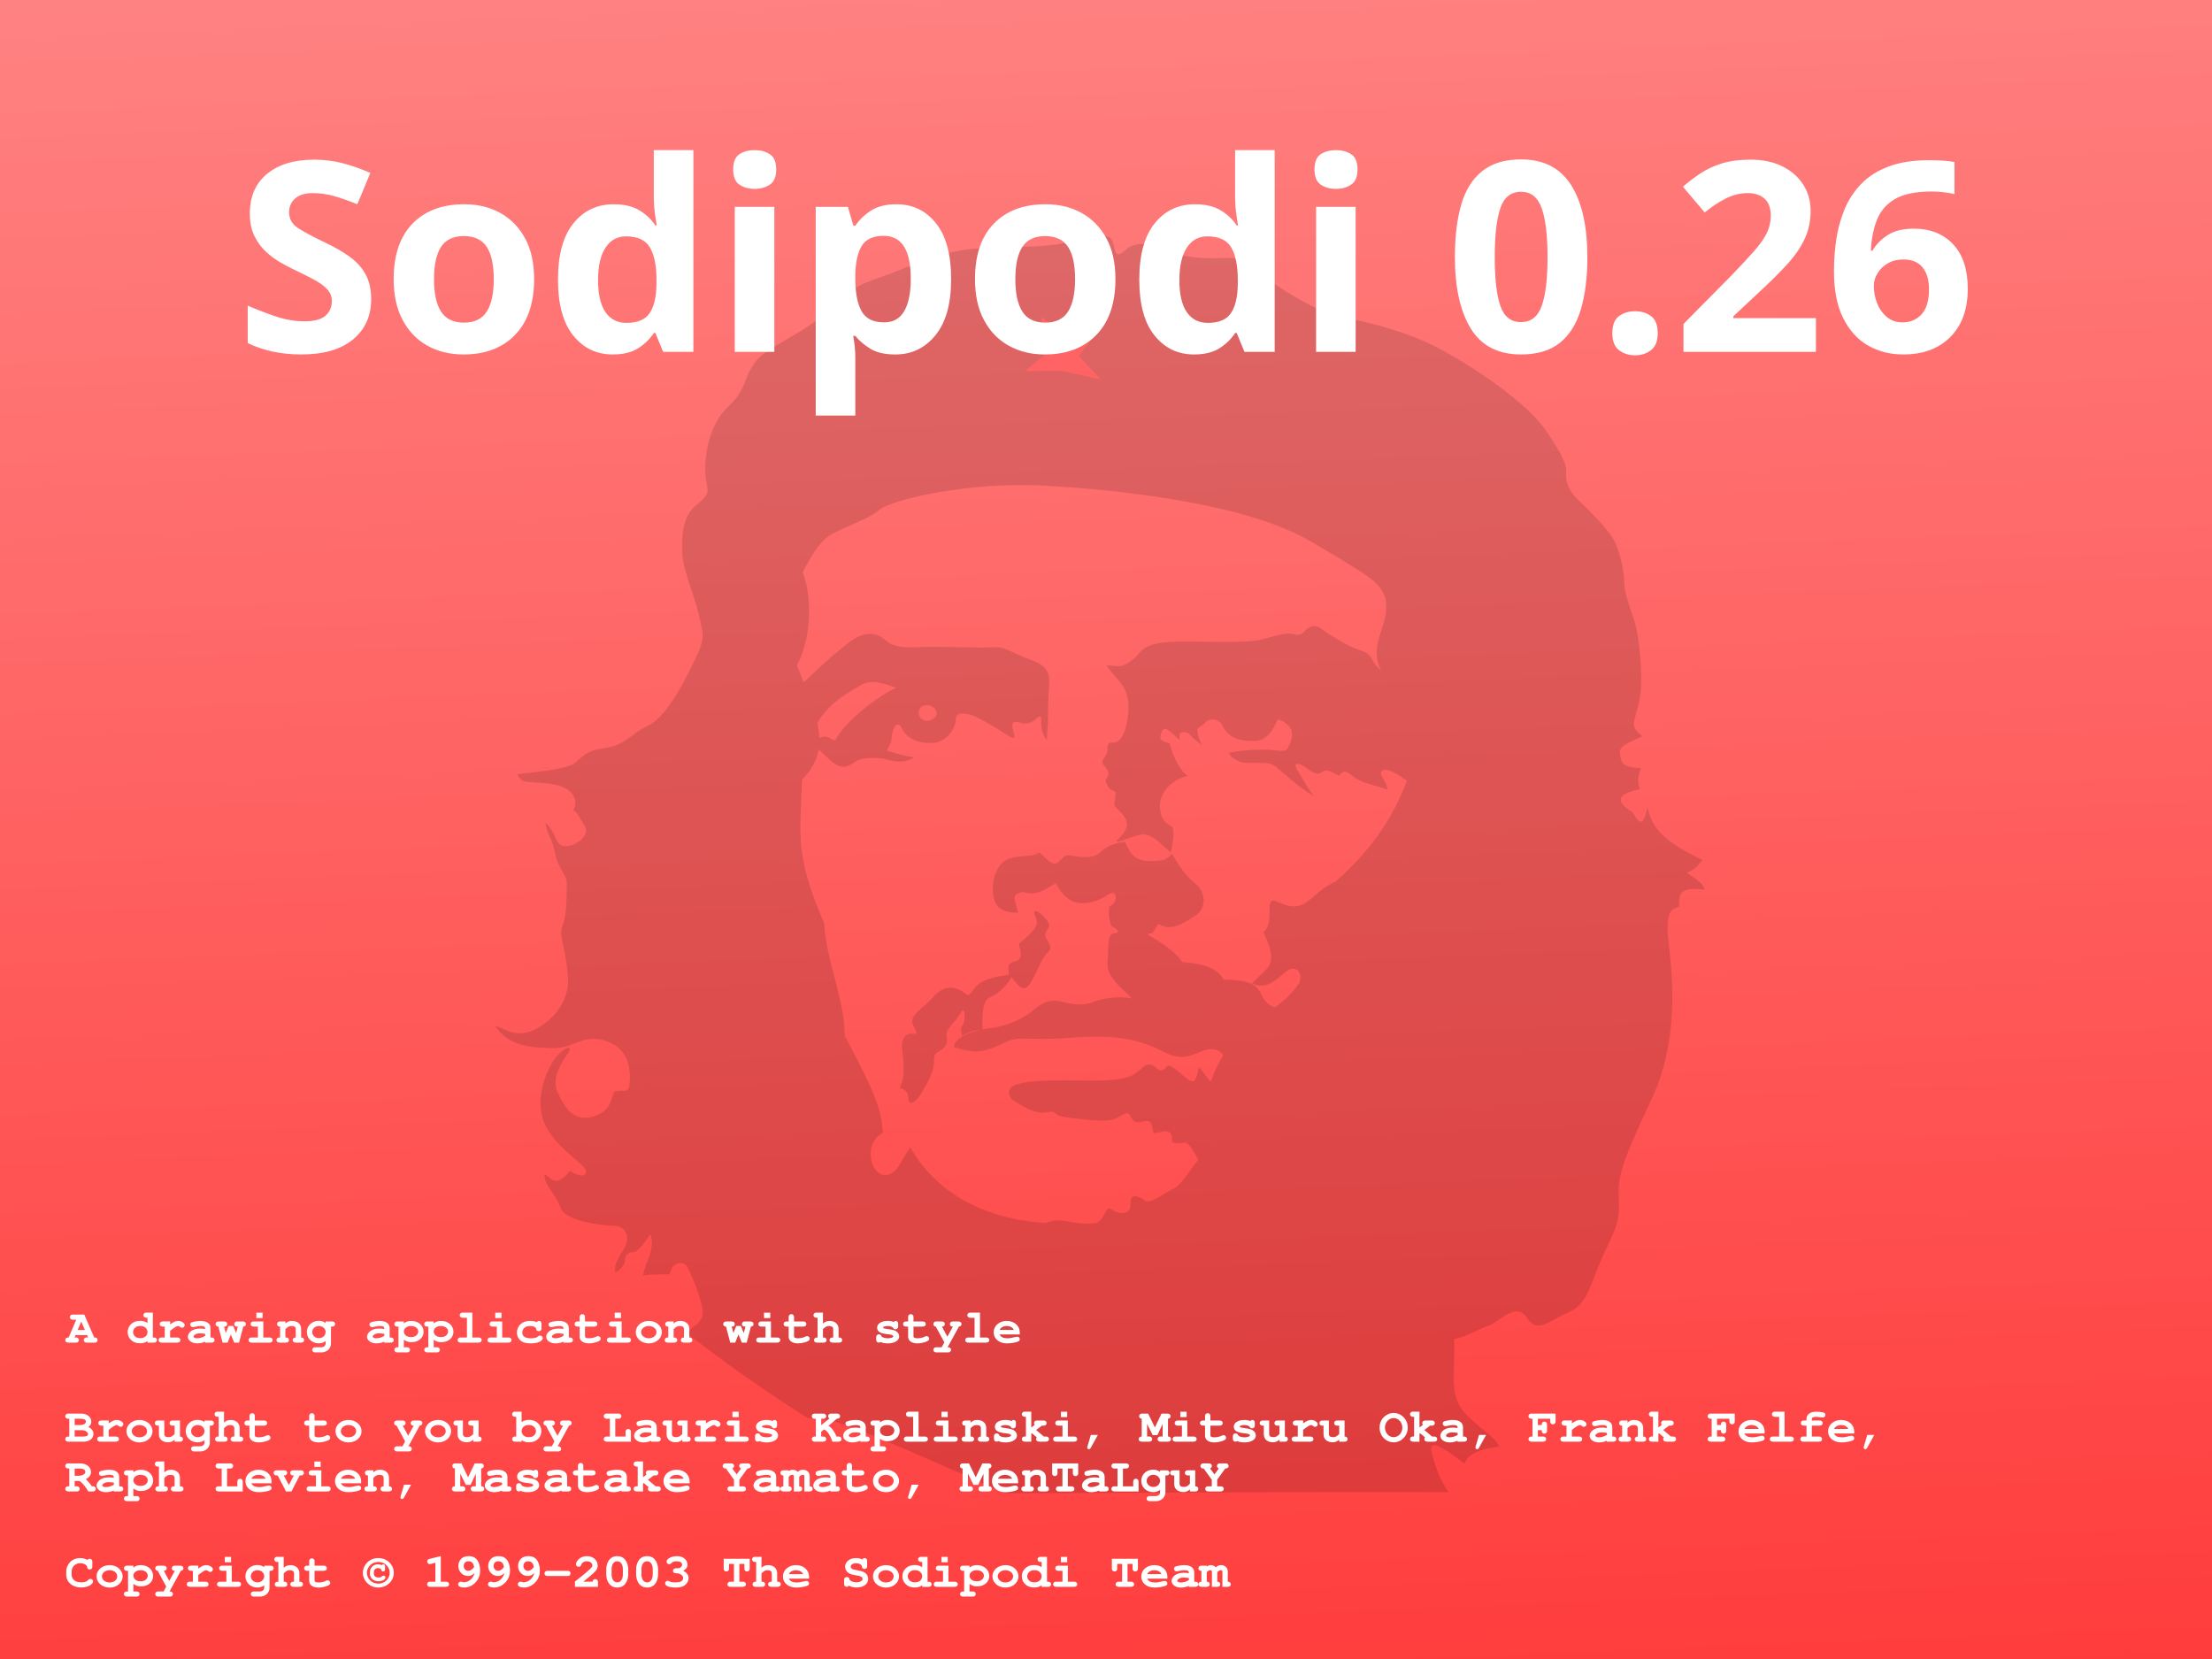
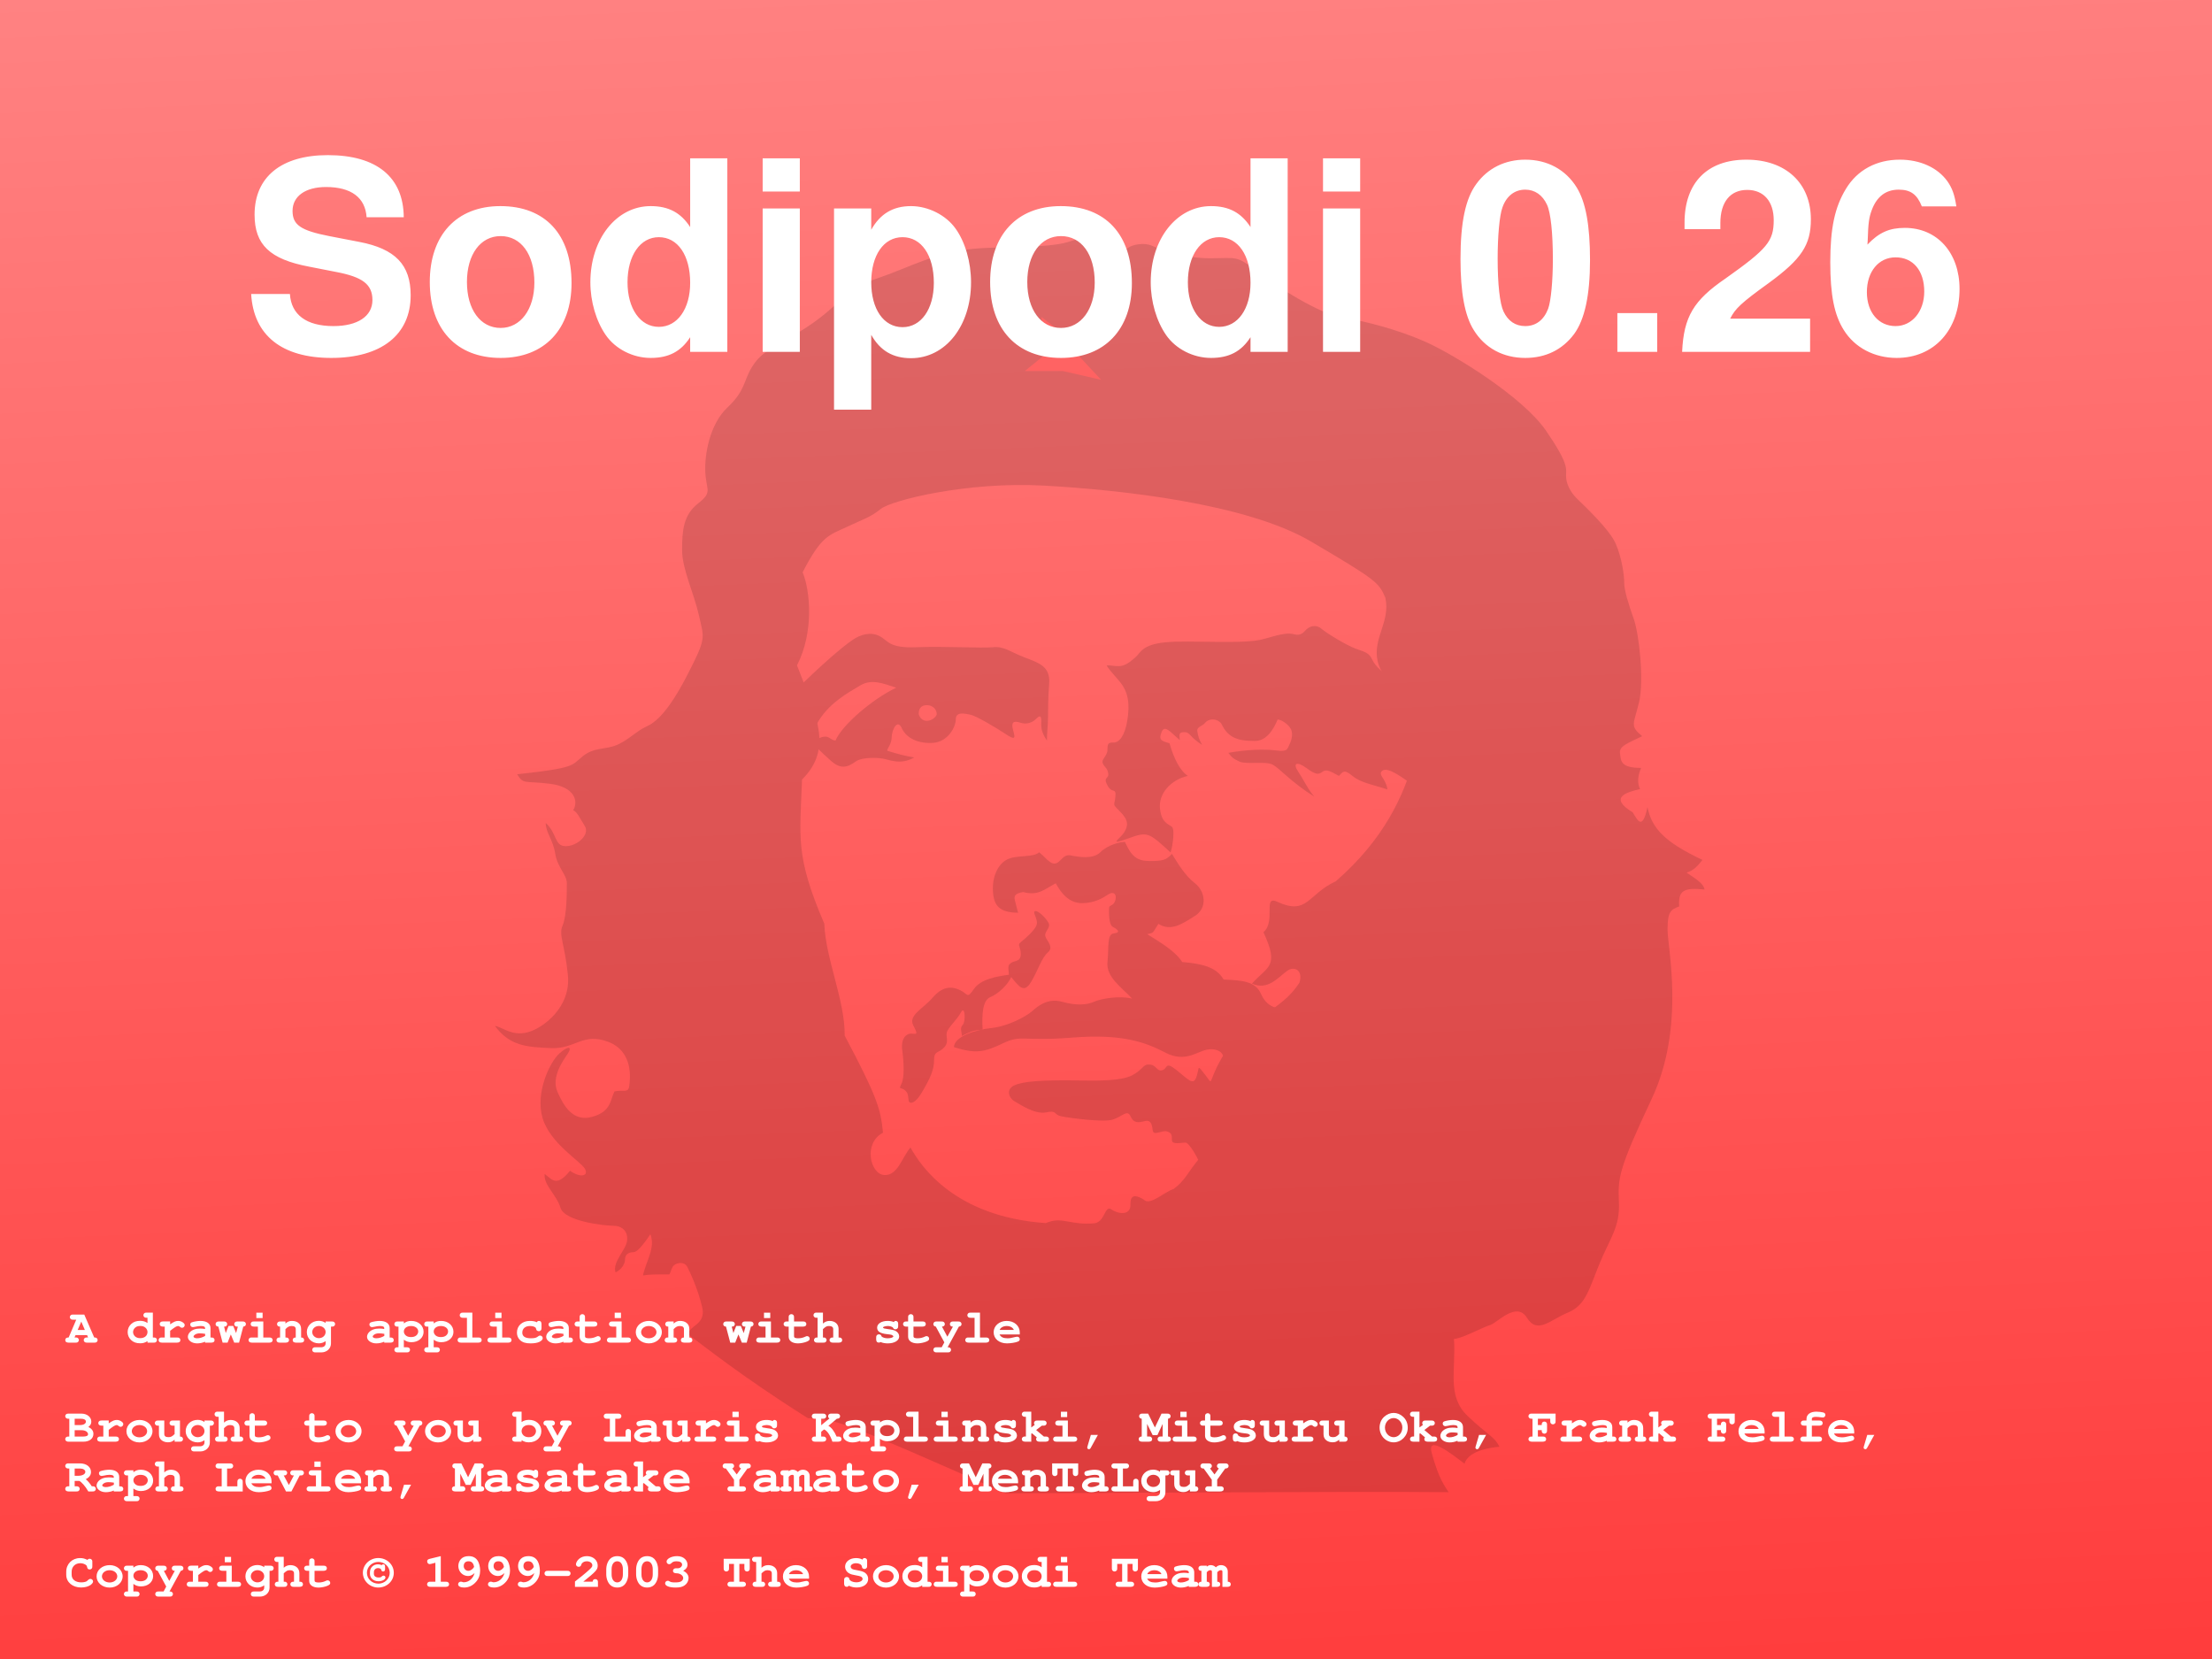
<svg xmlns="http://www.w3.org/2000/svg" xmlns:xlink="http://www.w3.org/1999/xlink" width="800" height="600" id="svg1212">
  <defs id="defs1214">
    <linearGradient id="linearGradient217">
      <stop style="stop-color:#ff0000;stop-opacity:1;" offset="0" id="stop218" />
      <stop style="stop-color:#ff0000;stop-opacity:0;" offset="1" id="stop219" />
    </linearGradient>
    <linearGradient id="linearGradient1417">
      <stop style="stop-color:#ff8d8d;stop-opacity:1;" offset="0" id="stop1418" />
      <stop style="stop-color:#ff0000;stop-opacity:1;" offset="1" id="stop1419" />
    </linearGradient>
    <linearGradient xlink:href="#linearGradient1417" id="linearGradient1420" x1="0.519" y1="0.32" x2="0.541" y2="0.867" gradientUnits="objectBoundingBox" spreadMethod="pad" />
    <linearGradient xlink:href="#linearGradient1417" id="linearGradient1421" x1="0.5" y1="0.25" x2="0.517" y2="0.805" gradientUnits="objectBoundingBox" spreadMethod="pad" />
    <radialGradient xlink:href="#linearGradient1417" id="radialGradient191" cx="0.529" cy="0.836" fx="0.529" fy="0.836" r="1.162" gradientUnits="objectBoundingBox" spreadMethod="pad" />
  </defs>
  <rect style="fill:url(#linearGradient1420);fill-opacity:1;fill-rule:evenodd;stroke:none;stroke-opacity:1;stroke-width:1pt;stroke-linejoin:miter;stroke-linecap:butt;" id="rect216" x="-755.502" y="-816.292" width="2314.327" height="2236.571" rx="0" ry="0" />
  <g id="g192" style="opacity:0.13;">
    <path style="fill:#000000;fill-rule:evenodd;stroke:none;stroke-opacity:1;stroke-width:1pt;stroke-linejoin:miter;stroke-linecap:butt;fill-opacity:1;" d="M 434.263 564.582 C 450.203 541.461 464.273 541.35 474.049 526.143 C 475.048 522.919 474.361 520.746 472.978 519.711 C 471.594 518.676 469.514 518.78 467.727 520.109 C 463.053 523.432 457.83 530.385 449.655 526.617 C 457.821 517.539 463.854 518.167 455.548 500.262 C 462.201 494.486 454.854 480.664 462.907 484.737 C 478.262 491.653 478.18 480.831 492.721 474.076 C 517.379 452.618 527.733 430.224 533.164 410.13 C 538.595 390.035 516.941 373.096 514.225 361.148 C 511.51 349.2 520.881 340.938 518.166 328.447 C 514.872 320.578 513.22 319.191 480.091 299.64 C 446.963 280.089 382.335 273.029 342.689 270.856 C 303.044 268.684 264.485 278.46 259.054 282.804 C 253.623 287.149 250.907 287.692 241.675 292.037 C 232.442 296.382 228.641 296.382 218.865 315.39 C 222.741 324.622 224.816 346.077 215.963 363.18 C 225.851 388.901 234.707 405.744 218.564 421.835 C 217.478 451.705 214.96 460.834 230.004 495.892 C 230.594 513.71 240.721 535.503 240.45 553.34 C 256.933 584.464 258.973 590.834 260.14 603.227 C 249.821 608.658 253.623 624.408 260.683 624.951 C 267.743 625.494 269.915 615.718 274.26 610.83 C 279.691 620.606 297.07 646.397 343.776 649.656 C 352.184 645.977 355.748 650.844 368.574 649.761 C 374.062 649.23 373.906 640.938 377.039 642.356 C 380.823 645.11 386.774 645.741 387.214 640.966 C 387.252 638.344 386.853 633.115 394.113 637.611 C 397.2 640.976 404.852 633.453 409.379 632.15 C 415.353 627.805 416.695 623.55 422.031 617.168 C 422.008 616.873 417.514 608.294 415.471 608.294 C 413.428 608.294 408.526 609.52 408.526 607.069 C 408.526 604.618 408.526 603.392 406.075 602.575 C 403.624 601.758 399.13 605.026 398.721 602.167 C 398.313 599.307 397.904 596.447 394.636 597.264 C 391.368 598.081 388.917 598.49 387.283 594.813 C 385.649 591.136 383.197 594.813 378.295 596.447 C 373.393 598.081 355.826 595.63 351.741 594.813 C 347.656 593.996 349.698 591.545 343.979 592.77 C 338.26 593.996 330.498 588.685 327.638 587.051 C 324.778 585.417 323.144 580.923 327.638 578.881 C 332.132 576.838 341.528 576.021 362.771 576.429 C 384.014 576.838 387.691 574.387 390.959 571.936 C 394.228 569.484 394.228 567.85 397.496 568.259 C 400.764 568.667 400.764 571.936 403.624 571.119 C 406.483 570.302 404.849 566.216 410.977 571.119 C 417.105 576.021 419.556 579.289 421.19 574.387 C 422.824 569.484 421.19 567.85 425.684 573.57 C 430.178 579.289 426.501 578.064 434.263 564.582 z M 72.231 419.12 C 102.101 415.861 99.928 414.775 105.902 409.887 C 111.876 405 117.85 406.629 123.824 403.913 C 129.798 401.198 133.6 396.853 138.488 394.681 C 143.376 392.508 149.893 387.078 159.668 368.069 C 169.444 349.061 168.358 349.604 165.642 337.656 C 162.927 325.708 156.953 313.76 156.953 303.985 C 156.953 294.209 157.496 286.063 165.099 280.089 C 172.702 274.115 169.444 273.572 168.901 264.339 C 168.358 255.107 171.073 239.357 180.306 230.668 C 189.538 221.978 188.452 217.091 192.797 210.03 C 197.141 202.97 201.486 201.341 208.546 196.996 C 215.607 192.651 224.839 188.307 236.787 176.902 C 248.735 165.497 251.45 167.126 268.829 160.066 C 286.208 153.006 296.527 149.204 316.078 148.661 C 335.629 148.118 348.12 148.118 356.267 145.403 C 364.413 142.687 369.844 142.687 373.102 142.687 C 376.361 142.687 377.99 143.23 379.076 149.204 C 380.163 155.178 383.964 150.29 386.137 148.661 C 388.309 147.032 394.283 145.946 398.085 147.575 C 401.886 149.204 413.834 154.092 427.955 154.092 C 442.075 154.092 441.532 152.463 451.85 160.609 C 462.169 168.756 484.979 182.876 495.841 184.505 C 506.702 186.134 524.081 190.479 538.745 196.996 C 553.408 203.513 588.709 225.237 600.657 242.616 C 612.605 259.995 610.976 262.167 610.976 265.969 C 610.976 269.77 613.148 274.115 616.407 277.373 C 619.665 280.632 633.242 293.123 636.501 300.726 C 639.759 308.33 640.846 317.019 640.846 320.821 C 640.846 324.622 643.018 331.682 645.733 339.286 C 648.449 346.889 651.164 370.785 648.449 382.19 C 645.733 393.595 643.561 394.138 650.078 399.569 C 643.561 402.827 638.13 404.456 638.673 408.258 C 639.216 412.06 638.673 415.861 649.535 415.861 C 647.906 419.663 647.363 423.465 648.992 426.723 C 641.932 428.352 632.699 431.068 645.19 438.671 C 647.363 441.93 650.078 448.99 652.794 435.956 C 654.966 446.817 661.483 453.878 681.034 463.11 C 678.862 465.826 676.69 468.541 672.888 469.627 C 679.405 473.972 681.577 475.601 682.12 478.317 C 671.259 477.23 668.543 478.86 669.086 487.006 C 664.742 488.635 663.112 489.721 663.112 498.954 C 663.112 508.187 672.345 548.918 654.966 585.848 C 637.587 622.778 637.587 626.58 638.13 639.071 C 638.673 651.562 633.785 656.993 628.355 670.027 C 622.924 683.061 621.294 691.751 612.062 695.552 C 602.829 699.354 596.312 706.957 590.881 698.268 C 585.45 689.578 575.675 700.983 571.873 702.069 C 568.072 703.156 557.21 709.13 553.408 709.13 C 554.494 725.422 549.607 738.456 560.468 748.775 C 571.33 759.094 574.046 759.094 576.761 764.525 C 564.813 765.611 559.925 769.413 558.839 773.214 C 552.322 768.326 539.288 758.008 542.003 767.783 C 544.719 777.559 546.891 782.447 550.693 787.878 C 498.556 787.335 374.189 788.421 323.138 788.421 C 243.304 753.12 235.701 749.861 221.581 749.861 C 186.28 727.595 167.815 712.388 160.211 706.957 C 160.211 702.069 169.444 702.069 167.272 692.837 C 165.099 683.604 161.298 675.458 159.668 672.2 C 158.039 668.941 153.151 670.027 152.065 672.2 C 150.979 674.372 151.522 673.829 150.436 676.001 C 142.833 676.001 140.117 676.001 136.859 676.544 C 138.488 668.941 143.376 662.424 140.66 655.364 C 136.315 661.881 133.6 664.596 131.971 664.596 C 130.341 664.596 127.626 665.139 127.626 668.398 C 127.626 671.656 124.368 674.372 122.738 674.915 C 121.109 669.484 128.169 663.51 128.712 658.622 C 129.255 653.734 125.997 651.019 121.652 651.019 C 117.307 651.019 96.67 648.847 94.498 641.787 C 92.325 634.726 85.808 630.382 86.351 624.408 C 90.153 627.123 92.325 631.468 99.385 622.778 C 104.816 626.58 109.161 625.494 106.989 621.692 C 104.816 617.891 89.067 608.658 85.265 595.624 C 81.463 582.59 89.067 566.84 93.954 562.495 C 98.842 558.151 100.472 559.237 98.299 562.495 C 96.127 565.754 89.61 574.443 92.868 582.047 C 96.127 589.65 101.015 597.796 110.79 595.081 C 120.566 592.365 120.023 586.391 122.195 582.047 C 126.54 580.961 129.255 583.133 129.798 579.331 C 130.341 575.53 131.971 561.409 118.937 556.521 C 105.902 551.634 102.101 560.323 89.61 559.78 C 77.119 559.237 68.429 558.694 60.826 548.375 C 64.628 548.918 69.515 553.806 77.662 551.634 C 85.808 549.461 99.928 538.6 98.299 522.307 C 96.67 506.014 93.411 501.669 95.584 496.782 C 97.756 491.894 97.756 479.403 97.756 475.058 C 97.756 470.713 92.868 466.912 91.782 459.852 C 90.696 452.791 86.894 448.99 86.894 444.102 C 92.868 449.533 91.239 456.05 97.213 456.05 C 103.187 456.05 109.704 450.076 106.989 445.731 C 104.273 441.386 103.187 438.671 101.015 437.585 C 103.73 433.24 102.101 425.637 89.067 424.008 C 76.032 422.378 75.489 424.551 72.231 419.12 z " id="path144" transform="matrix(0.704143,0,0,0.704143,136.171,-15.0985)" />
    <path style="fill:none;fill-rule:evenodd;stroke:none;stroke-opacity:1;stroke-width:1pt;stroke-linejoin:miter;stroke-linecap:butt;fill-opacity:1;" d="M 218.865 315.39 C 228.641 296.382 232.442 296.382 241.675 292.037 C 250.907 287.692 253.623 287.149 259.054 282.804 C 264.485 278.46 303.044 268.684 342.689 270.856 C 382.335 273.029 446.963 280.089 480.091 299.64 C 513.22 319.191 523.538 324.622 526.254 337.113 C 528.969 349.604 521.909 346.889 524.624 358.837 C 527.34 370.785 550.15 385.991 544.719 406.086 C 539.288 426.18 529.512 455.507 517.564 472.343 C 505.616 489.178 508.875 495.152 509.418 501.669 C 509.961 508.187 512.133 510.359 502.358 525.565 C 492.582 540.772 467.057 550.547 452.394 573.9 C 437.73 597.253 429.584 621.149 417.636 629.839 C 405.688 638.528 390.481 657.536 343.776 654.278 C 297.07 651.019 279.691 620.606 274.26 610.83 C 269.915 615.718 267.743 625.494 260.683 624.951 C 253.623 624.408 249.821 608.658 260.14 603.227 C 251.45 584.219 234.072 540.772 225.382 501.669 C 216.693 462.567 213.434 451.705 214.52 421.835 C 215.607 391.965 215.063 333.855 218.865 315.39 z M 72.231 419.12 C 102.101 415.861 99.928 414.775 105.902 409.887 C 111.876 405 117.85 406.629 123.824 403.913 C 129.798 401.198 133.6 396.853 138.488 394.681 C 143.376 392.508 149.893 387.078 159.668 368.069 C 169.444 349.061 168.358 349.604 165.642 337.656 C 162.927 325.708 156.953 313.76 156.953 303.985 C 156.953 294.209 157.496 286.063 165.099 280.089 C 172.702 274.115 169.444 273.572 168.901 264.339 C 168.358 255.107 171.073 239.357 180.306 230.668 C 189.538 221.978 188.452 217.091 192.797 210.03 C 197.141 202.97 201.486 201.341 208.546 196.996 C 215.607 192.651 224.839 188.307 236.787 176.902 C 248.735 165.497 251.45 167.126 268.829 160.066 C 286.208 153.006 296.527 149.204 316.078 148.661 C 335.629 148.118 348.12 148.118 356.267 145.403 C 364.413 142.687 369.844 142.687 373.102 142.687 C 376.361 142.687 377.99 143.23 379.076 149.204 C 380.163 155.178 383.964 150.29 386.137 148.661 C 388.309 147.032 394.283 145.946 398.085 147.575 C 401.886 149.204 413.834 154.092 427.955 154.092 C 442.075 154.092 441.532 152.463 451.85 160.609 C 462.169 168.756 484.979 182.876 495.841 184.505 C 506.702 186.134 524.081 190.479 538.745 196.996 C 553.408 203.513 588.709 225.237 600.657 242.616 C 612.605 259.995 610.976 262.167 610.976 265.969 C 610.976 269.77 613.148 274.115 616.407 277.373 C 619.665 280.632 633.242 293.123 636.501 300.726 C 639.759 308.33 640.846 317.019 640.846 320.821 C 640.846 324.622 643.018 331.682 645.733 339.286 C 648.449 346.889 651.164 370.785 648.449 382.19 C 645.733 393.595 643.561 394.138 650.078 399.569 C 643.561 402.827 638.13 404.456 638.673 408.258 C 639.216 412.06 638.673 415.861 649.535 415.861 C 647.906 419.663 647.363 423.465 648.992 426.723 C 641.932 428.352 632.699 431.068 645.19 438.671 C 647.363 441.93 650.078 448.99 652.794 435.956 C 654.966 446.817 661.483 453.878 681.034 463.11 C 678.862 465.826 676.69 468.541 672.888 469.627 C 679.405 473.972 681.577 475.601 682.12 478.317 C 671.259 477.23 668.543 478.86 669.086 487.006 C 664.742 488.635 663.112 489.721 663.112 498.954 C 663.112 508.187 672.345 548.918 654.966 585.848 C 637.587 622.778 637.587 626.58 638.13 639.071 C 638.673 651.562 633.785 656.993 628.355 670.027 C 622.924 683.061 621.294 691.751 612.062 695.552 C 602.829 699.354 596.312 706.957 590.881 698.268 C 585.45 689.578 575.675 700.983 571.873 702.069 C 568.072 703.156 557.21 709.13 553.408 709.13 C 554.494 725.422 549.607 738.456 560.468 748.775 C 571.33 759.094 574.046 759.094 576.761 764.525 C 564.813 765.611 559.925 769.413 558.839 773.214 C 552.322 768.326 539.288 758.008 542.003 767.783 C 544.719 777.559 546.891 782.447 550.693 787.878 C 498.556 787.335 374.189 788.421 323.138 788.421 C 243.304 753.12 235.701 749.861 221.581 749.861 C 186.28 727.595 167.815 712.388 160.211 706.957 C 160.211 702.069 169.444 702.069 167.272 692.837 C 165.099 683.604 161.298 675.458 159.668 672.2 C 158.039 668.941 153.151 670.027 152.065 672.2 C 150.979 674.372 151.522 673.829 150.436 676.001 C 142.833 676.001 140.117 676.001 136.859 676.544 C 138.488 668.941 143.376 662.424 140.66 655.364 C 136.315 661.881 133.6 664.596 131.971 664.596 C 130.341 664.596 127.626 665.139 127.626 668.398 C 127.626 671.656 124.368 674.372 122.738 674.915 C 121.109 669.484 128.169 663.51 128.712 658.622 C 129.255 653.734 125.997 651.019 121.652 651.019 C 117.307 651.019 96.67 648.847 94.498 641.787 C 92.325 634.726 85.808 630.382 86.351 624.408 C 90.153 627.123 92.325 631.468 99.385 622.778 C 104.816 626.58 109.161 625.494 106.989 621.692 C 104.816 617.891 89.067 608.658 85.265 595.624 C 81.463 582.59 89.067 566.84 93.954 562.495 C 98.842 558.151 100.472 559.237 98.299 562.495 C 96.127 565.754 89.61 574.443 92.868 582.047 C 96.127 589.65 101.015 597.796 110.79 595.081 C 120.566 592.365 120.023 586.391 122.195 582.047 C 126.54 580.961 129.255 583.133 129.798 579.331 C 130.341 575.53 131.971 561.409 118.937 556.521 C 105.902 551.634 102.101 560.323 89.61 559.78 C 77.119 559.237 68.429 558.694 60.826 548.375 C 64.628 548.918 69.515 553.806 77.662 551.634 C 85.808 549.461 99.928 538.6 98.299 522.307 C 96.67 506.014 93.411 501.669 95.584 496.782 C 97.756 491.894 97.756 479.403 97.756 475.058 C 97.756 470.713 92.868 466.912 91.782 459.852 C 90.696 452.791 86.894 448.99 86.894 444.102 C 92.868 449.533 91.239 456.05 97.213 456.05 C 103.187 456.05 109.704 450.076 106.989 445.731 C 104.273 441.386 103.187 438.671 101.015 437.585 C 103.73 433.24 102.101 425.637 89.067 424.008 C 76.032 422.378 75.489 424.551 72.231 419.12 z " id="path143" transform="matrix(0.704143,0,0,0.704143,136.171,-15.0985)" />
    <path style="fill:#000000;fill-rule:evenodd;stroke:none;stroke-opacity:1;stroke-width:1pt;stroke-linejoin:miter;stroke-linecap:butt;fill-opacity:1;" d="M 407.709 459.182 C 396.27 448.561 395.862 448.561 385.649 452.238 C 375.435 455.914 381.972 452.238 384.014 448.969 C 386.057 445.701 386.466 442.841 381.972 438.348 C 377.478 433.854 379.112 435.488 379.521 430.586 C 379.929 425.683 377.887 429.36 375.435 424.866 C 372.984 420.372 376.252 421.598 375.844 418.738 C 375.435 415.879 373.801 415.47 372.984 413.428 C 372.167 411.385 375.435 409.751 375.435 406.483 C 375.435 403.214 375.844 402.806 378.704 402.806 C 381.563 402.806 384.423 399.129 385.649 391.367 C 386.874 383.605 386.466 377.069 381.563 371.349 C 376.661 365.63 375.844 364.813 375.027 363.179 C 378.295 363.179 377.887 363.587 381.155 363.587 C 384.423 363.587 386.874 361.545 389.734 359.094 C 392.593 356.642 393.002 352.557 405.258 351.332 C 417.514 350.106 445.702 352.557 455.506 349.697 C 465.311 346.838 468.171 346.429 471.439 347.246 C 474.707 348.063 475.933 346.429 477.567 344.795 C 479.201 343.161 482.469 341.935 485.329 344.387 C 488.189 346.838 498.402 352.966 502.895 354.6 C 507.389 356.234 509.84 356.642 511.475 360.319 C 513.109 363.996 517.602 367.264 522.096 370.941 C 526.59 374.618 531.901 383.197 535.169 389.325 C 538.437 395.452 540.071 401.58 538.437 408.525 C 536.803 415.47 535.578 418.33 533.126 425.275 C 523.322 417.921 518.419 415.47 516.377 417.513 C 514.334 419.555 518.419 421.19 519.237 426.909 C 511.883 424.458 505.755 423.641 501.261 419.964 C 496.768 416.287 496.359 417.921 494.316 419.964 C 489.823 417.513 487.78 416.287 485.737 417.921 C 483.695 419.555 482.061 419.147 477.567 415.879 C 473.073 412.61 470.213 413.019 473.482 417.921 C 476.75 422.824 478.384 426.909 481.652 430.586 C 469.805 423.232 464.086 416.287 460.409 414.245 C 456.732 412.202 446.927 414.245 443.251 412.61 C 439.574 410.976 439.165 410.159 437.531 408.117 C 446.519 406.483 455.915 406.074 462.043 406.891 C 468.171 407.708 467.762 406.074 468.988 403.623 C 470.213 401.172 470.622 398.312 469.805 396.269 C 468.988 394.227 465.72 391.367 462.86 390.959 C 460.817 395.861 457.141 402.397 450.605 401.988 C 441.617 401.989 437.123 399.946 433.855 393.001 C 431.404 390.142 427.318 390.55 425.684 392.593 C 424.05 394.635 421.19 394.635 421.599 397.087 C 422.007 399.538 422.416 401.172 424.05 404.031 C 417.514 399.946 417.922 397.495 415.062 397.495 C 412.203 397.495 412.203 398.312 412.611 401.58 C 407.709 397.495 404.849 393.41 403.215 397.495 C 401.581 401.58 403.215 401.989 407.3 403.214 C 409.752 411.793 413.02 417.513 416.697 419.964 C 407.709 422.007 401.581 429.36 402.398 436.714 C 403.215 444.067 406.483 444.476 408.526 446.11 C 410.569 447.744 408.117 460 407.709 459.182 z " id="path136" transform="matrix(0.704143,0,0,0.704143,136.171,-15.0985)" />
    <path style="fill:#000000;fill-rule:evenodd;stroke:none;stroke-opacity:1;stroke-width:1pt;stroke-linejoin:miter;stroke-linecap:butt;fill-opacity:1;" d="M 329.68 490.23 C 319.876 490.23 317.016 486.554 316.608 479.2 C 316.199 471.847 319.059 465.31 323.961 462.859 C 328.863 460.408 337.442 462.042 340.302 459.182 C 343.162 461.225 346.021 465.719 348.881 464.902 C 351.741 464.085 352.558 459.999 356.643 460.817 C 360.728 461.634 368.082 462.859 371.759 459.182 C 375.435 455.506 381.563 453.872 384.423 453.872 C 387.691 461.225 390.551 463.676 397.087 463.676 C 403.624 463.676 405.666 463.268 408.526 460 C 411.386 464.493 415.062 471.03 420.373 475.115 C 425.684 479.2 426.91 487.779 420.373 491.865 C 413.837 495.95 408.117 500.035 401.581 495.95 C 398.313 501.261 399.13 500.444 395.862 501.261 C 402.398 505.346 410.16 509.84 413.837 515.559 C 423.641 516.376 431.403 518.01 435.08 524.547 C 444.476 524.955 451.421 525.364 454.281 531.9 C 457.141 538.437 462.86 541.296 471.847 538.028 C 480.835 534.76 483.695 535.985 491.048 537.619 C 466.945 556.412 453.055 569.076 444.476 588.685 C 435.897 573.978 433.446 569.076 434.672 565.808 C 435.897 562.54 432.22 559.68 426.91 560.497 C 421.599 561.314 415.471 567.442 405.258 562.131 C 395.045 556.82 383.197 552.326 357.46 554.369 C 331.723 556.412 331.315 552.735 321.918 557.229 C 312.522 561.722 308.029 562.948 296.59 559.271 C 296.59 553.961 307.62 550.284 315.791 549.467 C 323.961 548.65 333.357 543.747 336.625 540.888 C 339.894 538.028 344.796 533.943 352.149 535.985 C 359.503 538.028 364.814 537.619 368.49 535.985 C 372.167 534.351 381.563 532.717 388.1 534.351 C 382.789 528.632 374.618 523.321 375.435 515.559 C 376.252 507.797 375.027 501.261 378.704 500.852 C 382.38 500.444 380.746 498.809 378.295 497.584 C 375.844 496.358 376.252 489.413 376.252 487.779 C 376.252 486.145 378.704 486.962 379.521 483.694 C 380.338 480.426 378.295 479.2 375.844 480.834 C 373.393 482.468 368.899 485.328 362.363 485.328 C 355.826 485.328 351.741 480.426 348.881 475.115 C 342.753 478.383 339.894 481.651 332.132 479.609 C 327.638 480.426 327.229 481.651 328.046 484.511 C 328.863 487.371 329.68 491.456 329.68 490.23 z " id="path137" transform="matrix(0.704143,0,0,0.704143,136.171,-15.0985)" />
    <path style="fill:#000000;fill-rule:evenodd;stroke:none;stroke-opacity:1;stroke-width:1pt;stroke-linejoin:miter;stroke-linecap:butt;fill-opacity:1;" d="M 279.84 582.966 C 284.743 574.795 286.377 570.71 286.377 565.808 C 286.377 560.905 288.828 562.54 291.688 559.271 C 294.547 556.003 291.688 553.552 293.322 550.692 C 294.956 547.833 298.224 544.973 300.267 541.296 C 302.309 537.619 302.718 546.199 301.084 547.833 C 299.45 549.467 300.675 551.918 300.675 553.552 C 306.803 550.284 308.029 550.692 311.297 550.284 C 310.888 542.113 311.297 535.168 315.382 533.534 C 319.467 531.9 324.37 526.998 326.004 523.321 C 330.089 528.223 332.54 531.9 336.217 525.772 C 339.894 519.644 341.528 513.516 344.796 510.657 C 348.064 507.797 344.387 504.937 343.57 502.486 C 342.753 500.035 346.43 497.992 345.204 495.541 C 343.979 493.09 339.894 489.005 338.26 489.413 C 336.625 489.822 339.894 493.499 339.077 496.358 C 338.26 499.218 332.949 503.712 330.906 505.346 C 328.863 506.98 330.906 507.389 330.906 511.474 C 330.906 515.559 327.638 514.742 326.004 515.968 C 324.37 517.193 324.37 517.193 324.778 522.095 C 319.059 522.913 310.48 524.138 306.803 529.449 C 303.126 534.76 303.943 531.9 299.45 529.857 C 294.956 527.815 290.462 528.223 285.56 533.943 C 280.657 539.662 272.895 542.93 275.755 548.241 C 278.615 553.552 276.981 552.326 274.529 552.326 C 272.078 552.326 269.219 554.778 270.036 560.905 C 270.853 567.033 271.261 574.795 269.627 578.064 C 267.993 581.332 269.219 579.698 271.261 581.332 C 273.304 582.966 272.895 584.191 273.304 586.643 C 273.712 589.094 276.981 587.868 279.84 582.966 z " id="path139" transform="matrix(0.704143,0,0,0.704143,136.171,-15.0985)" />
    <path style="fill:#ff0000;fill-rule:evenodd;stroke:none;stroke-opacity:1;stroke-width:1pt;stroke-linejoin:miter;stroke-linecap:butt;fill-opacity:1;" d="M 343.57 203.445 L 341.528 184.245 L 341.528 184.245 L 355.826 195.275 L 355.826 195.275 L 371.759 189.964 L 371.759 189.964 L 360.728 204.262 L 360.728 204.262 L 372.167 216.518 L 372.167 216.518 L 352.558 212.024 L 352.558 212.024 L 332.949 212.024 L 332.949 212.024 L 343.57 203.445 z " id="path141" transform="matrix(0.704143,0,0,0.704143,136.171,-15.0985)" />
    <path style="fill:#000000;fill-rule:evenodd;stroke:none;stroke-opacity:1;stroke-width:1pt;stroke-linejoin:miter;stroke-linecap:butt;fill-opacity:1;" d="M 278.472 388.247 C 278.472 384.492 280.494 383.625 282.805 383.625 C 285.116 383.625 287.934 385.358 287.716 388.536 C 286.272 391.713 280.206 393.735 278.472 388.247 z M 218.965 372.359 C 233.986 357.915 241.496 352.138 244.963 349.827 C 248.429 347.516 253.629 345.783 258.251 348.094 C 262.873 350.405 262.873 354.449 277.317 353.871 C 291.76 353.293 310.826 354.449 316.603 353.871 C 322.38 353.293 325.269 356.182 332.78 359.071 C 340.291 361.96 346.068 363.693 345.49 372.359 C 344.912 381.025 344.912 385.069 344.912 389.691 C 344.912 394.313 344.335 397.202 344.335 401.824 C 340.868 396.624 341.446 394.313 341.446 391.424 C 341.446 388.536 340.291 389.113 338.557 390.847 C 336.824 392.58 333.935 393.735 330.469 392.58 C 327.002 391.424 325.847 392.58 327.002 396.624 C 328.158 400.668 328.158 401.824 322.958 398.357 C 317.759 394.891 307.937 389.114 305.048 388.536 C 302.159 387.958 297.538 386.802 297.538 390.847 C 297.538 394.891 293.493 402.401 285.983 402.979 C 278.472 403.557 272.117 400.668 269.806 395.469 C 267.495 390.269 264.606 396.624 264.606 400.091 C 264.606 403.557 262.295 405.868 262.295 407.023 C 267.495 408.757 272.695 409.912 276.161 410.49 C 269.228 414.534 263.451 411.645 259.984 411.068 C 256.518 410.49 249.585 410.49 246.696 412.223 C 243.807 413.956 239.763 418.001 233.408 412.223 C 227.053 406.446 226.475 405.868 223.586 402.402 C 232.83 397.202 231.675 401.246 235.719 401.824 C 239.186 393.735 254.785 380.447 266.917 374.67 C 259.984 372.359 254.207 370.048 248.429 373.514 C 242.652 376.981 231.675 382.758 225.897 393.735 C 219.542 383.336 217.809 381.025 218.965 372.359 z " id="path145" transform="matrix(0.704143,0,0,0.704143,136.171,-15.0985)" />
  </g>
-   <text x="400" y="127.245" style="font-size:96;font-weight:bold;fill:#ffffff;fill-rule:evenodd;stroke:none;stroke-width:1pt;font-family:Arija;text-anchor:middle;fill-opacity:1;" id="title">
+   <text x="400" y="127.245" style="font-size:96;font-weight:bold;fill:#ffffff;fill-rule:evenodd;stroke:none;stroke-width:1pt;font-family:Helvetica;text-anchor:middle;fill-opacity:1;" id="title">
    <tspan x="400" y="127.245" id="tspan257" style="stroke:none;fill:#ffffff;fill-opacity:1;">
Sodipodi 0.26</tspan>
  </text>
  <text x="23.442" y="521.404" style="font-size:18;font-weight:bold;fill:#ffffff;fill-rule:evenodd;stroke-width:1pt;font-family:Courier;fill-opacity:1;font-style:normal;text-anchor:start;writing-mode:lr;" id="text1187">
    <tspan x="23.442" y="521.404" id="tspan197">
Brought to you by Lauris Kaplinski, Mitsuru Oka, Frank Felfe,</tspan>
    <tspan x="23.442" y="539.404" id="tspan199">
Raph Levien, Masatake Yamato, MenTaLguY</tspan>
  </text>
  <text x="24.054" y="485.586" style="font-size:18;font-weight:bold;fill:#ffffff;fill-rule:evenodd;stroke-width:1pt;font-family:Courier;fill-opacity:1;font-style:normal;text-anchor:start;writing-mode:lr;" id="text1180">
    <tspan x="24.054" y="485.586" id="tspan202" style="fill:#ffffff;fill-opacity:1;">
A drawing application with style</tspan>
  </text>
  <text x="23.442" y="573.903" style="font-size:18;font-weight:bold;fill:#ffffff;fill-rule:evenodd;stroke-width:1pt;font-family:Courier;fill-opacity:1;font-style:normal;text-anchor:start;writing-mode:lr;" id="text183">
    <tspan x="23.442" y="573.903" id="tspan192">
Copyright © 1999-2003 The Sodipodi Team</tspan>
  </text>
</svg>
